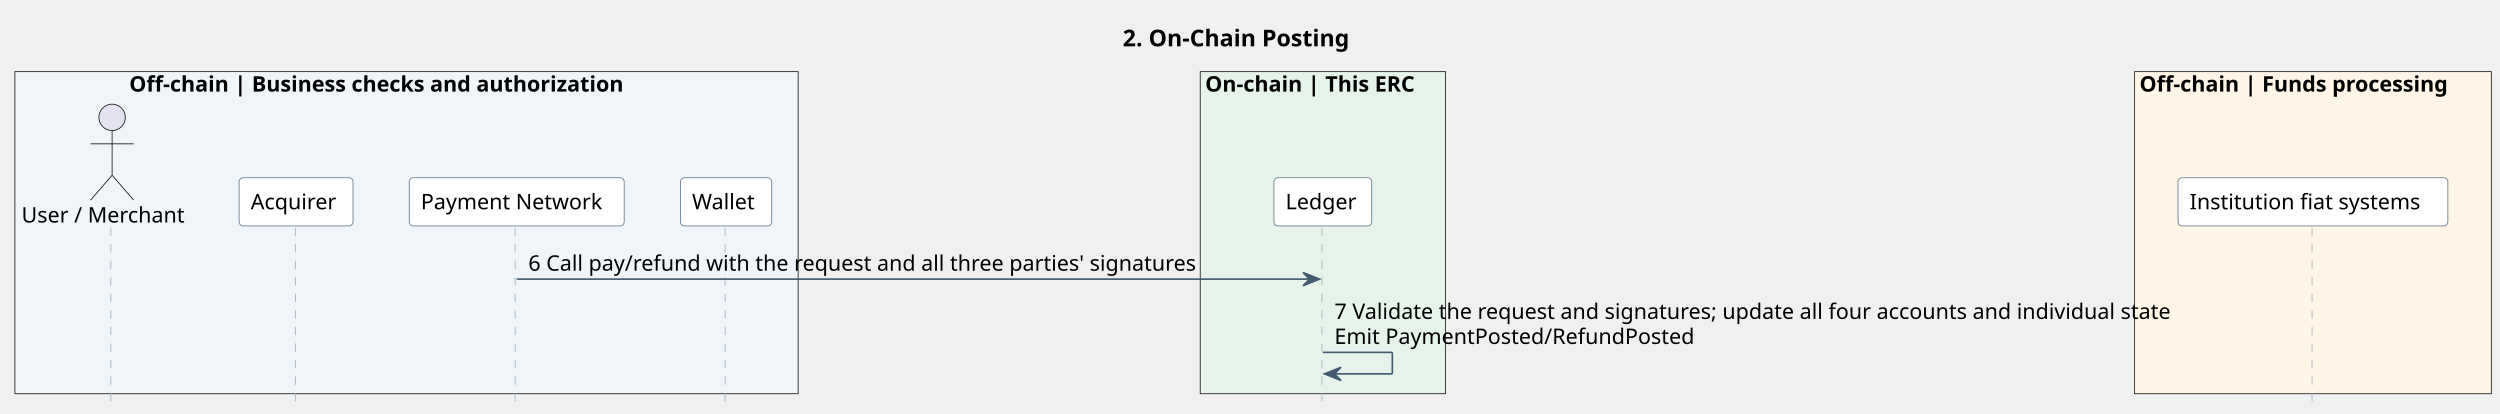
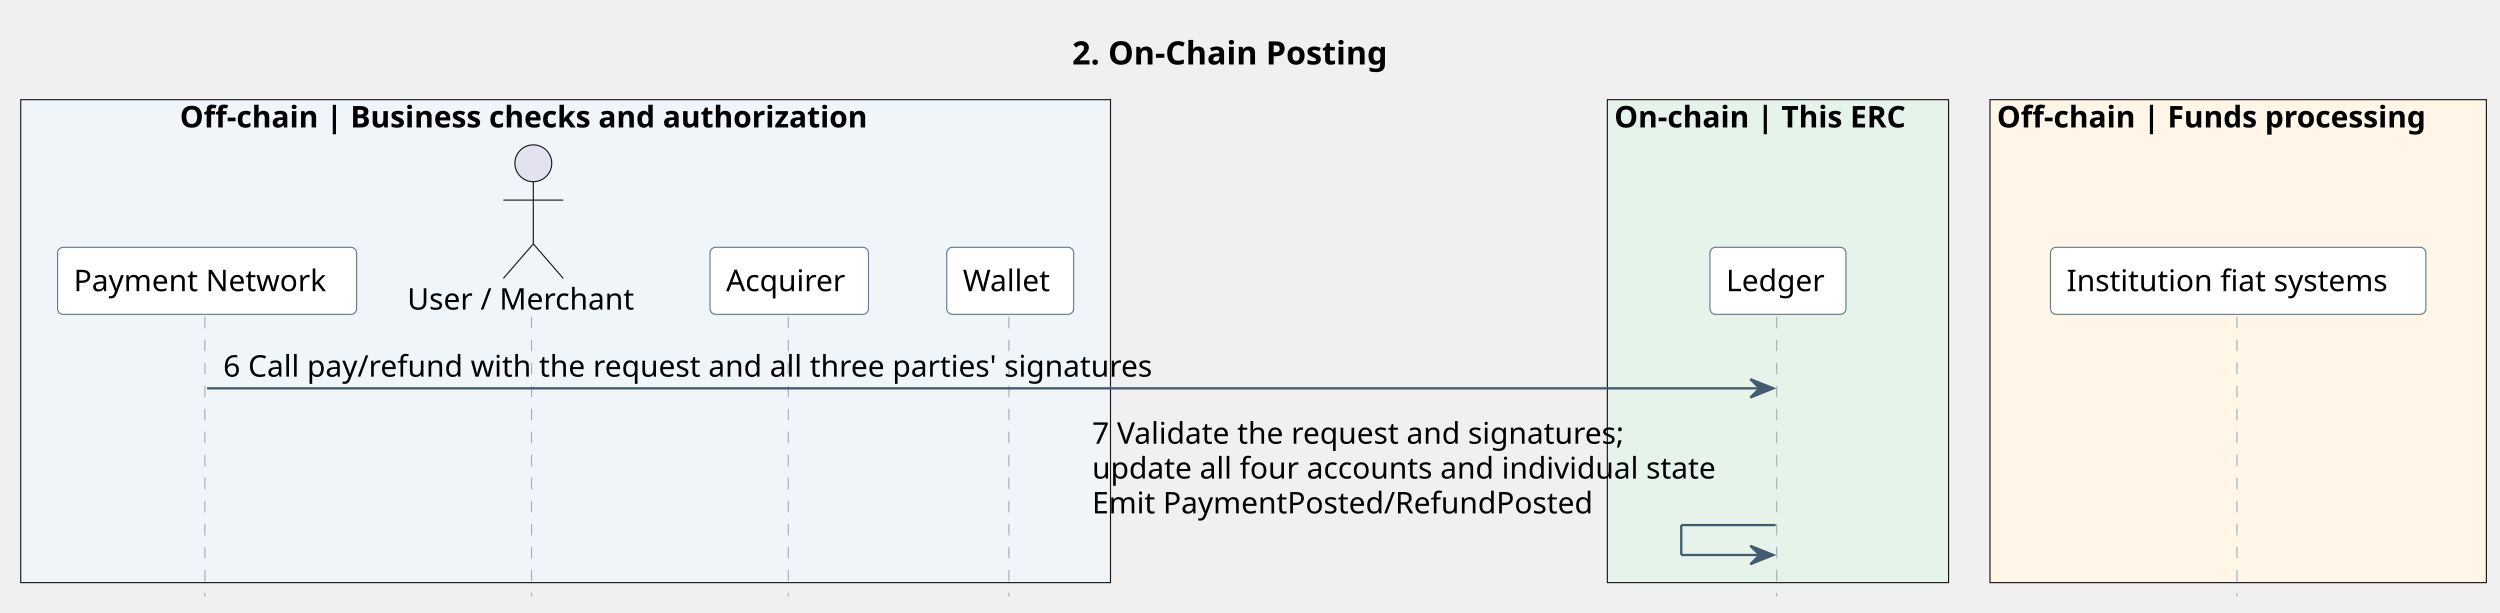
- <svg xmlns="http://www.w3.org/2000/svg" contentStyleType="text/css" data-diagram-type="SEQUENCE" height="250px" preserveAspectRatio="none" style="width:1511px;height:250px;background:#FFFFFF;" version="1.1" viewBox="0 0 1511 250" width="1511px" zoomAndPan="magnify">
+ <svg xmlns="http://www.w3.org/2000/svg" contentStyleType="text/css" data-diagram-type="SEQUENCE" height="266px" preserveAspectRatio="none" style="width:1086px;height:266px;background:#FFFFFF;" version="1.1" viewBox="0 0 1086 266" width="1086px" zoomAndPan="magnify">
  <defs />
  <g>
-     <text fill="#000000" font-family="sans-serif" font-size="14" font-weight="bold" lengthAdjust="spacing" textLength="156.632" x="678.562" y="27.995">2. On-Chain Posting</text>
-     <rect fill="#F0F5FA" height="194.664" style="stroke:#181818;stroke-width:0.5;" width="473.402" x="9" y="43.297" />
+     <text fill="#000000" font-family="sans-serif" font-size="14" font-weight="bold" lengthAdjust="spacing" textLength="156.632" x="465.723" y="27.995">2. On-Chain Posting</text>
+     <rect fill="#F0F5FA" height="209.797" style="stroke:#181818;stroke-width:0.5;" width="473.402" x="9" y="43.297" />
    <text fill="#000000" font-family="sans-serif" font-size="13" font-weight="bold" lengthAdjust="spacing" textLength="335.175" x="78.114" y="55.364">Off-chain | Business checks and authorization</text>
-     <rect fill="#E5F3EB" height="194.664" style="stroke:#181818;stroke-width:0.5;" width="148.219" x="725.421" y="43.297" />
-     <text fill="#000000" font-family="sans-serif" font-size="13" font-weight="bold" lengthAdjust="spacing" textLength="142.219" x="728.421" y="55.364">On-chain | This ERC</text>
-     <rect fill="#FFF6E8" height="194.664" style="stroke:#181818;stroke-width:0.5;" width="215.625" x="1290.131" y="43.297" />
-     <text fill="#000000" font-family="sans-serif" font-size="13" font-weight="bold" lengthAdjust="spacing" textLength="209.625" x="1293.131" y="55.364">Off-chain | Funds processing</text>
-     <g class="participant-lifeline" data-entity-uid="part1" data-qualified-name="customer" id="part1-lifeline">
+     <rect fill="#E5F3EB" height="209.797" style="stroke:#181818;stroke-width:0.5;" width="148.219" x="698.234" y="43.297" />
+     <text fill="#000000" font-family="sans-serif" font-size="13" font-weight="bold" lengthAdjust="spacing" textLength="142.219" x="701.234" y="55.364">On-chain | This ERC</text>
+     <rect fill="#FFF6E8" height="209.797" style="stroke:#181818;stroke-width:0.5;" width="215.625" x="864.453" y="43.297" />
+     <text fill="#000000" font-family="sans-serif" font-size="13" font-weight="bold" lengthAdjust="spacing" textLength="209.625" x="867.453" y="55.364">Off-chain | Funds processing</text>
+     <g class="participant-lifeline" data-entity-uid="part1" data-qualified-name="network" id="part1-lifeline">
      <g>
-         <rect fill="#000000" fill-opacity="0" height="106.398" width="8" x="63.762" y="137.562" />
-         <line style="stroke:#A3AFBC;stroke-width:0.5;stroke-dasharray:5,5;" x1="67" x2="67" y1="137.562" y2="243.961" />
+         <rect fill="#000000" fill-opacity="0" height="121.531" width="8" x="85.954" y="137.562" />
+         <line style="stroke:#A3AFBC;stroke-width:0.5;stroke-dasharray:5,5;" x1="89" x2="89" y1="137.562" y2="259.094" />
      </g>
    </g>
-     <g class="participant-lifeline" data-entity-uid="part2" data-qualified-name="acquirer" id="part2-lifeline">
+     <g class="participant-lifeline" data-entity-uid="part2" data-qualified-name="customer" id="part2-lifeline">
      <g>
-         <rect fill="#000000" fill-opacity="0" height="106.398" width="8" x="174.94" y="137.562" />
-         <line style="stroke:#A3AFBC;stroke-width:0.5;stroke-dasharray:5,5;" x1="178.524" x2="178.524" y1="137.562" y2="243.961" />
+         <rect fill="#000000" fill-opacity="0" height="121.531" width="8" x="227.67" y="137.562" />
+         <line style="stroke:#A3AFBC;stroke-width:0.5;stroke-dasharray:5,5;" x1="230.908" x2="230.908" y1="137.562" y2="259.094" />
      </g>
    </g>
-     <g class="participant-lifeline" data-entity-uid="part3" data-qualified-name="network" id="part3-lifeline">
+     <g class="participant-lifeline" data-entity-uid="part3" data-qualified-name="acquirer" id="part3-lifeline">
      <g>
-         <rect fill="#000000" fill-opacity="0" height="106.398" width="8" x="308.309" y="137.562" />
-         <line style="stroke:#A3AFBC;stroke-width:0.5;stroke-dasharray:5,5;" x1="311.355" x2="311.355" y1="137.562" y2="243.961" />
+         <rect fill="#000000" fill-opacity="0" height="121.531" width="8" x="338.848" y="137.562" />
+         <line style="stroke:#A3AFBC;stroke-width:0.5;stroke-dasharray:5,5;" x1="342.432" x2="342.432" y1="137.562" y2="259.094" />
      </g>
    </g>
    <g class="participant-lifeline" data-entity-uid="part4" data-qualified-name="wallet" id="part4-lifeline">
      <g>
-         <rect fill="#000000" fill-opacity="0" height="106.398" width="8" x="434.833" y="137.562" />
-         <line style="stroke:#A3AFBC;stroke-width:0.5;stroke-dasharray:5,5;" x1="438.263" x2="438.263" y1="137.562" y2="243.961" />
+         <rect fill="#000000" fill-opacity="0" height="121.531" width="8" x="434.833" y="137.562" />
+         <line style="stroke:#A3AFBC;stroke-width:0.5;stroke-dasharray:5,5;" x1="438.263" x2="438.263" y1="137.562" y2="259.094" />
      </g>
    </g>
    <g class="participant-lifeline" data-entity-uid="part5" data-qualified-name="ledger" id="part5-lifeline">
      <g>
-         <rect fill="#000000" fill-opacity="0" height="106.398" width="8" x="795.531" y="137.562" />
-         <line style="stroke:#A3AFBC;stroke-width:0.5;stroke-dasharray:5,5;" x1="798.987" x2="798.987" y1="137.562" y2="243.961" />
+         <rect fill="#000000" fill-opacity="0" height="121.531" width="8" x="768.343" y="137.562" />
+         <line style="stroke:#A3AFBC;stroke-width:0.5;stroke-dasharray:5,5;" x1="771.8" x2="771.8" y1="137.562" y2="259.094" />
      </g>
    </g>
    <g class="participant-lifeline" data-entity-uid="part6" data-qualified-name="funds" id="part6-lifeline">
      <g>
-         <rect fill="#000000" fill-opacity="0" height="106.398" width="8" x="1393.943" y="137.562" />
-         <line style="stroke:#A3AFBC;stroke-width:0.5;stroke-dasharray:5,5;" x1="1397.403" x2="1397.403" y1="137.562" y2="243.961" />
+         <rect fill="#000000" fill-opacity="0" height="121.531" width="8" x="968.266" y="137.562" />
+         <line style="stroke:#A3AFBC;stroke-width:0.5;stroke-dasharray:5,5;" x1="971.725" x2="971.725" y1="137.562" y2="259.094" />
      </g>
    </g>
-     <g class="participant participant-head" data-entity-uid="part1" data-qualified-name="customer" id="part1-head">
-       <text fill="#000000" font-family="sans-serif" font-size="13" lengthAdjust="spacing" textLength="103.524" x="13" y="134.497">User / Merchant</text>
-       <ellipse cx="67.762" cy="70.93" fill="#E2E2F0" rx="8" ry="8" style="stroke:#181818;stroke-width:0.5;" />
-       <path d="M67.762,78.93 L67.762,105.93 M54.762,86.93 L80.762,86.93 M67.762,105.93 L54.762,120.93 M67.762,105.93 L80.762,120.93" fill="none" style="stroke:#181818;stroke-width:0.5;" />
+     <g class="participant participant-head" data-entity-uid="part1" data-qualified-name="network" id="part1-head">
+       <rect fill="#FFFFFF" height="29.133" rx="2.5" ry="2.5" style="stroke:#64798B;stroke-width:0.5;" width="129.908" x="25" y="107.43" />
+       <text fill="#000000" font-family="sans-serif" font-size="13" lengthAdjust="spacing" textLength="115.908" x="32" y="126.497">Payment Network</text>
    </g>
-     <g class="participant participant-head" data-entity-uid="part2" data-qualified-name="acquirer" id="part2-head">
-       <rect fill="#FFFFFF" height="29.133" rx="2.5" ry="2.5" style="stroke:#64798B;stroke-width:0.5;" width="68.831" x="144.524" y="107.43" />
-       <text fill="#000000" font-family="sans-serif" font-size="13" lengthAdjust="spacing" textLength="54.831" x="151.524" y="126.497">Acquirer</text>
+     <g class="participant participant-head" data-entity-uid="part2" data-qualified-name="customer" id="part2-head">
+       <text fill="#000000" font-family="sans-serif" font-size="13" lengthAdjust="spacing" textLength="103.524" x="176.908" y="134.497">User / Merchant</text>
+       <ellipse cx="231.67" cy="70.93" fill="#E2E2F0" rx="8" ry="8" style="stroke:#181818;stroke-width:0.5;" />
+       <path d="M231.67,78.93 L231.67,105.93 M218.67,86.93 L244.67,86.93 M231.67,105.93 L218.67,120.93 M231.67,105.93 L244.67,120.93" fill="none" style="stroke:#181818;stroke-width:0.5;" />
    </g>
-     <g class="participant participant-head" data-entity-uid="part3" data-qualified-name="network" id="part3-head">
-       <rect fill="#FFFFFF" height="29.133" rx="2.5" ry="2.5" style="stroke:#64798B;stroke-width:0.5;" width="129.908" x="247.355" y="107.43" />
-       <text fill="#000000" font-family="sans-serif" font-size="13" lengthAdjust="spacing" textLength="115.908" x="254.355" y="126.497">Payment Network</text>
+     <g class="participant participant-head" data-entity-uid="part3" data-qualified-name="acquirer" id="part3-head">
+       <rect fill="#FFFFFF" height="29.133" rx="2.5" ry="2.5" style="stroke:#64798B;stroke-width:0.5;" width="68.831" x="308.432" y="107.43" />
+       <text fill="#000000" font-family="sans-serif" font-size="13" lengthAdjust="spacing" textLength="54.831" x="315.432" y="126.497">Acquirer</text>
    </g>
    <g class="participant participant-head" data-entity-uid="part4" data-qualified-name="wallet" id="part4-head">
      <rect fill="#FFFFFF" height="29.133" rx="2.5" ry="2.5" style="stroke:#64798B;stroke-width:0.5;" width="55.139" x="411.263" y="107.43" />
      <text fill="#000000" font-family="sans-serif" font-size="13" lengthAdjust="spacing" textLength="41.139" x="418.263" y="126.497">Wallet</text>
    </g>
    <g class="participant participant-head" data-entity-uid="part5" data-qualified-name="ledger" id="part5-head">
-       <rect fill="#FFFFFF" height="29.133" rx="2.5" ry="2.5" style="stroke:#64798B;stroke-width:0.5;" width="59.087" x="769.987" y="107.43" />
-       <text fill="#000000" font-family="sans-serif" font-size="13" lengthAdjust="spacing" textLength="45.087" x="776.987" y="126.497">Ledger</text>
+       <rect fill="#FFFFFF" height="29.133" rx="2.5" ry="2.5" style="stroke:#64798B;stroke-width:0.5;" width="59.087" x="742.8" y="107.43" />
+       <text fill="#000000" font-family="sans-serif" font-size="13" lengthAdjust="spacing" textLength="45.087" x="749.8" y="126.497">Ledger</text>
    </g>
    <g class="participant participant-head" data-entity-uid="part6" data-qualified-name="funds" id="part6-head">
-       <rect fill="#FFFFFF" height="29.133" rx="2.5" ry="2.5" style="stroke:#64798B;stroke-width:0.5;" width="163.081" x="1316.403" y="107.43" />
-       <text fill="#000000" font-family="sans-serif" font-size="13" lengthAdjust="spacing" textLength="149.081" x="1323.403" y="126.497">Institution fiat systems</text>
+       <rect fill="#FFFFFF" height="29.133" rx="2.5" ry="2.5" style="stroke:#64798B;stroke-width:0.5;" width="163.081" x="890.725" y="107.43" />
+       <text fill="#000000" font-family="sans-serif" font-size="13" lengthAdjust="spacing" textLength="149.081" x="897.725" y="126.497">Institution fiat systems</text>
    </g>
-     <g class="message" data-entity-1="part3" data-entity-2="part5" id="msg1">
-       <polygon fill="#435B70" points="787.531,164.695,797.531,168.695,787.531,172.695,791.531,168.695" style="stroke:#435B70;stroke-width:1;" />
-       <line style="stroke:#435B70;stroke-width:1;" x1="312.309" x2="793.531" y1="168.695" y2="168.695" />
-       <text fill="#000000" font-family="sans-serif" font-size="13" lengthAdjust="spacing" textLength="434.656" x="319.309" y="163.629">6 Call pay/refund with the request and all three parties' signatures</text>
+     <g class="message" data-entity-1="part1" data-entity-2="part5" id="msg1">
+       <polygon fill="#435B70" points="760.343,164.695,770.343,168.695,760.343,172.695,764.343,168.695" style="stroke:#435B70;stroke-width:1;" />
+       <line style="stroke:#435B70;stroke-width:1;" x1="89.954" x2="766.343" y1="168.695" y2="168.695" />
+       <text fill="#000000" font-family="sans-serif" font-size="13" lengthAdjust="spacing" textLength="434.656" x="96.954" y="163.629">6 Call pay/refund with the request and all three parties' signatures</text>
    </g>
    <g class="message" data-entity-1="part5" data-entity-2="part5" id="msg2">
-       <line style="stroke:#435B70;stroke-width:1;" x1="799.531" x2="841.531" y1="212.961" y2="212.961" />
-       <line style="stroke:#435B70;stroke-width:1;" x1="841.531" x2="841.531" y1="212.961" y2="225.961" />
-       <line style="stroke:#435B70;stroke-width:1;" x1="800.531" x2="841.531" y1="225.961" y2="225.961" />
-       <polygon fill="#435B70" points="810.531,221.961,800.531,225.961,810.531,229.961,806.531,225.961" style="stroke:#435B70;stroke-width:1;" />
-       <text fill="#000000" font-family="sans-serif" font-size="13" lengthAdjust="spacing" textLength="545.575" x="806.531" y="192.762">7 Validate the request and signatures; update all four accounts and individual state</text>
-       <text fill="#000000" font-family="sans-serif" font-size="13" lengthAdjust="spacing" textLength="229.76" x="806.531" y="207.895">Emit PaymentPosted/RefundPosted</text>
+       <line style="stroke:#435B70;stroke-width:1;" x1="730.343" x2="771.343" y1="228.094" y2="228.094" />
+       <line style="stroke:#435B70;stroke-width:1;" x1="730.343" x2="730.343" y1="228.094" y2="241.094" />
+       <line style="stroke:#435B70;stroke-width:1;" x1="730.343" x2="770.343" y1="241.094" y2="241.094" />
+       <polygon fill="#435B70" points="760.343,237.094,770.343,241.094,760.343,245.094,764.343,241.094" style="stroke:#435B70;stroke-width:1;" />
+       <text fill="#000000" font-family="sans-serif" font-size="13" lengthAdjust="spacing" textLength="250.498" x="474.399" y="192.762">7 Validate the request and signatures;</text>
+       <text fill="#000000" font-family="sans-serif" font-size="13" lengthAdjust="spacing" textLength="290.945" x="474.399" y="207.895">update all four accounts and individual state</text>
+       <text fill="#000000" font-family="sans-serif" font-size="13" lengthAdjust="spacing" textLength="229.76" x="474.399" y="223.028">Emit PaymentPosted/RefundPosted</text>
    </g>
  </g>
</svg>
